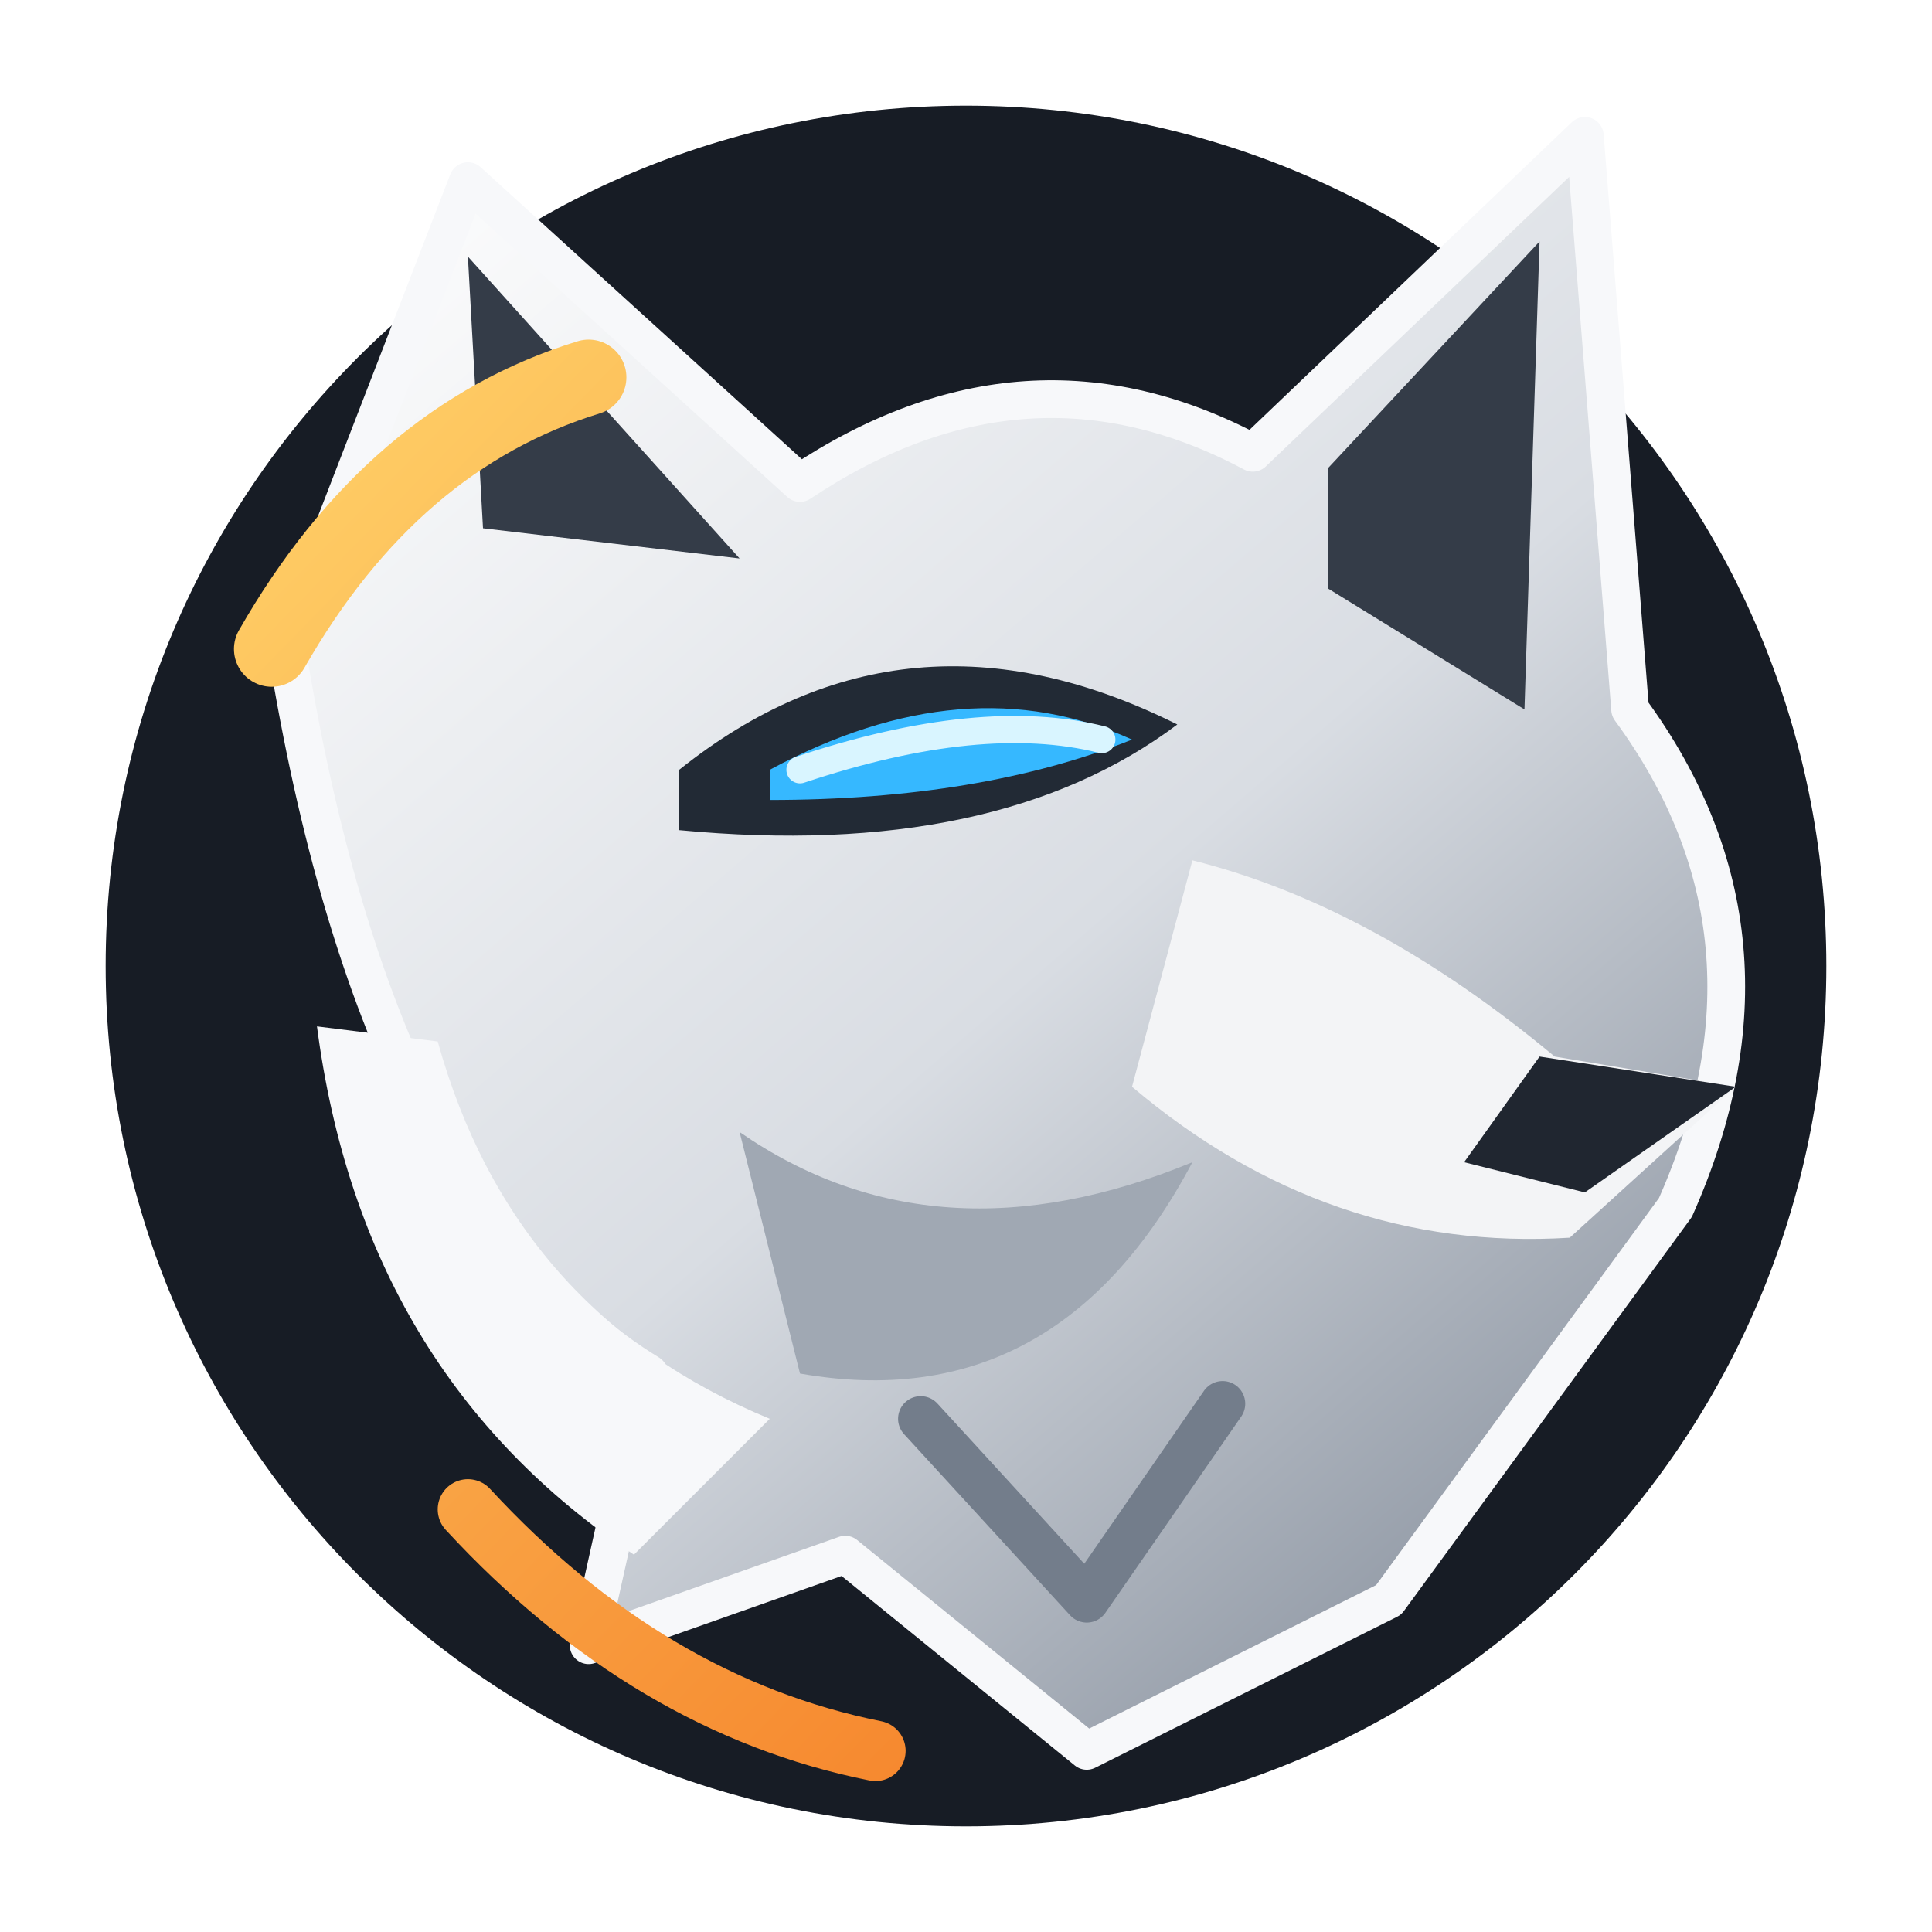
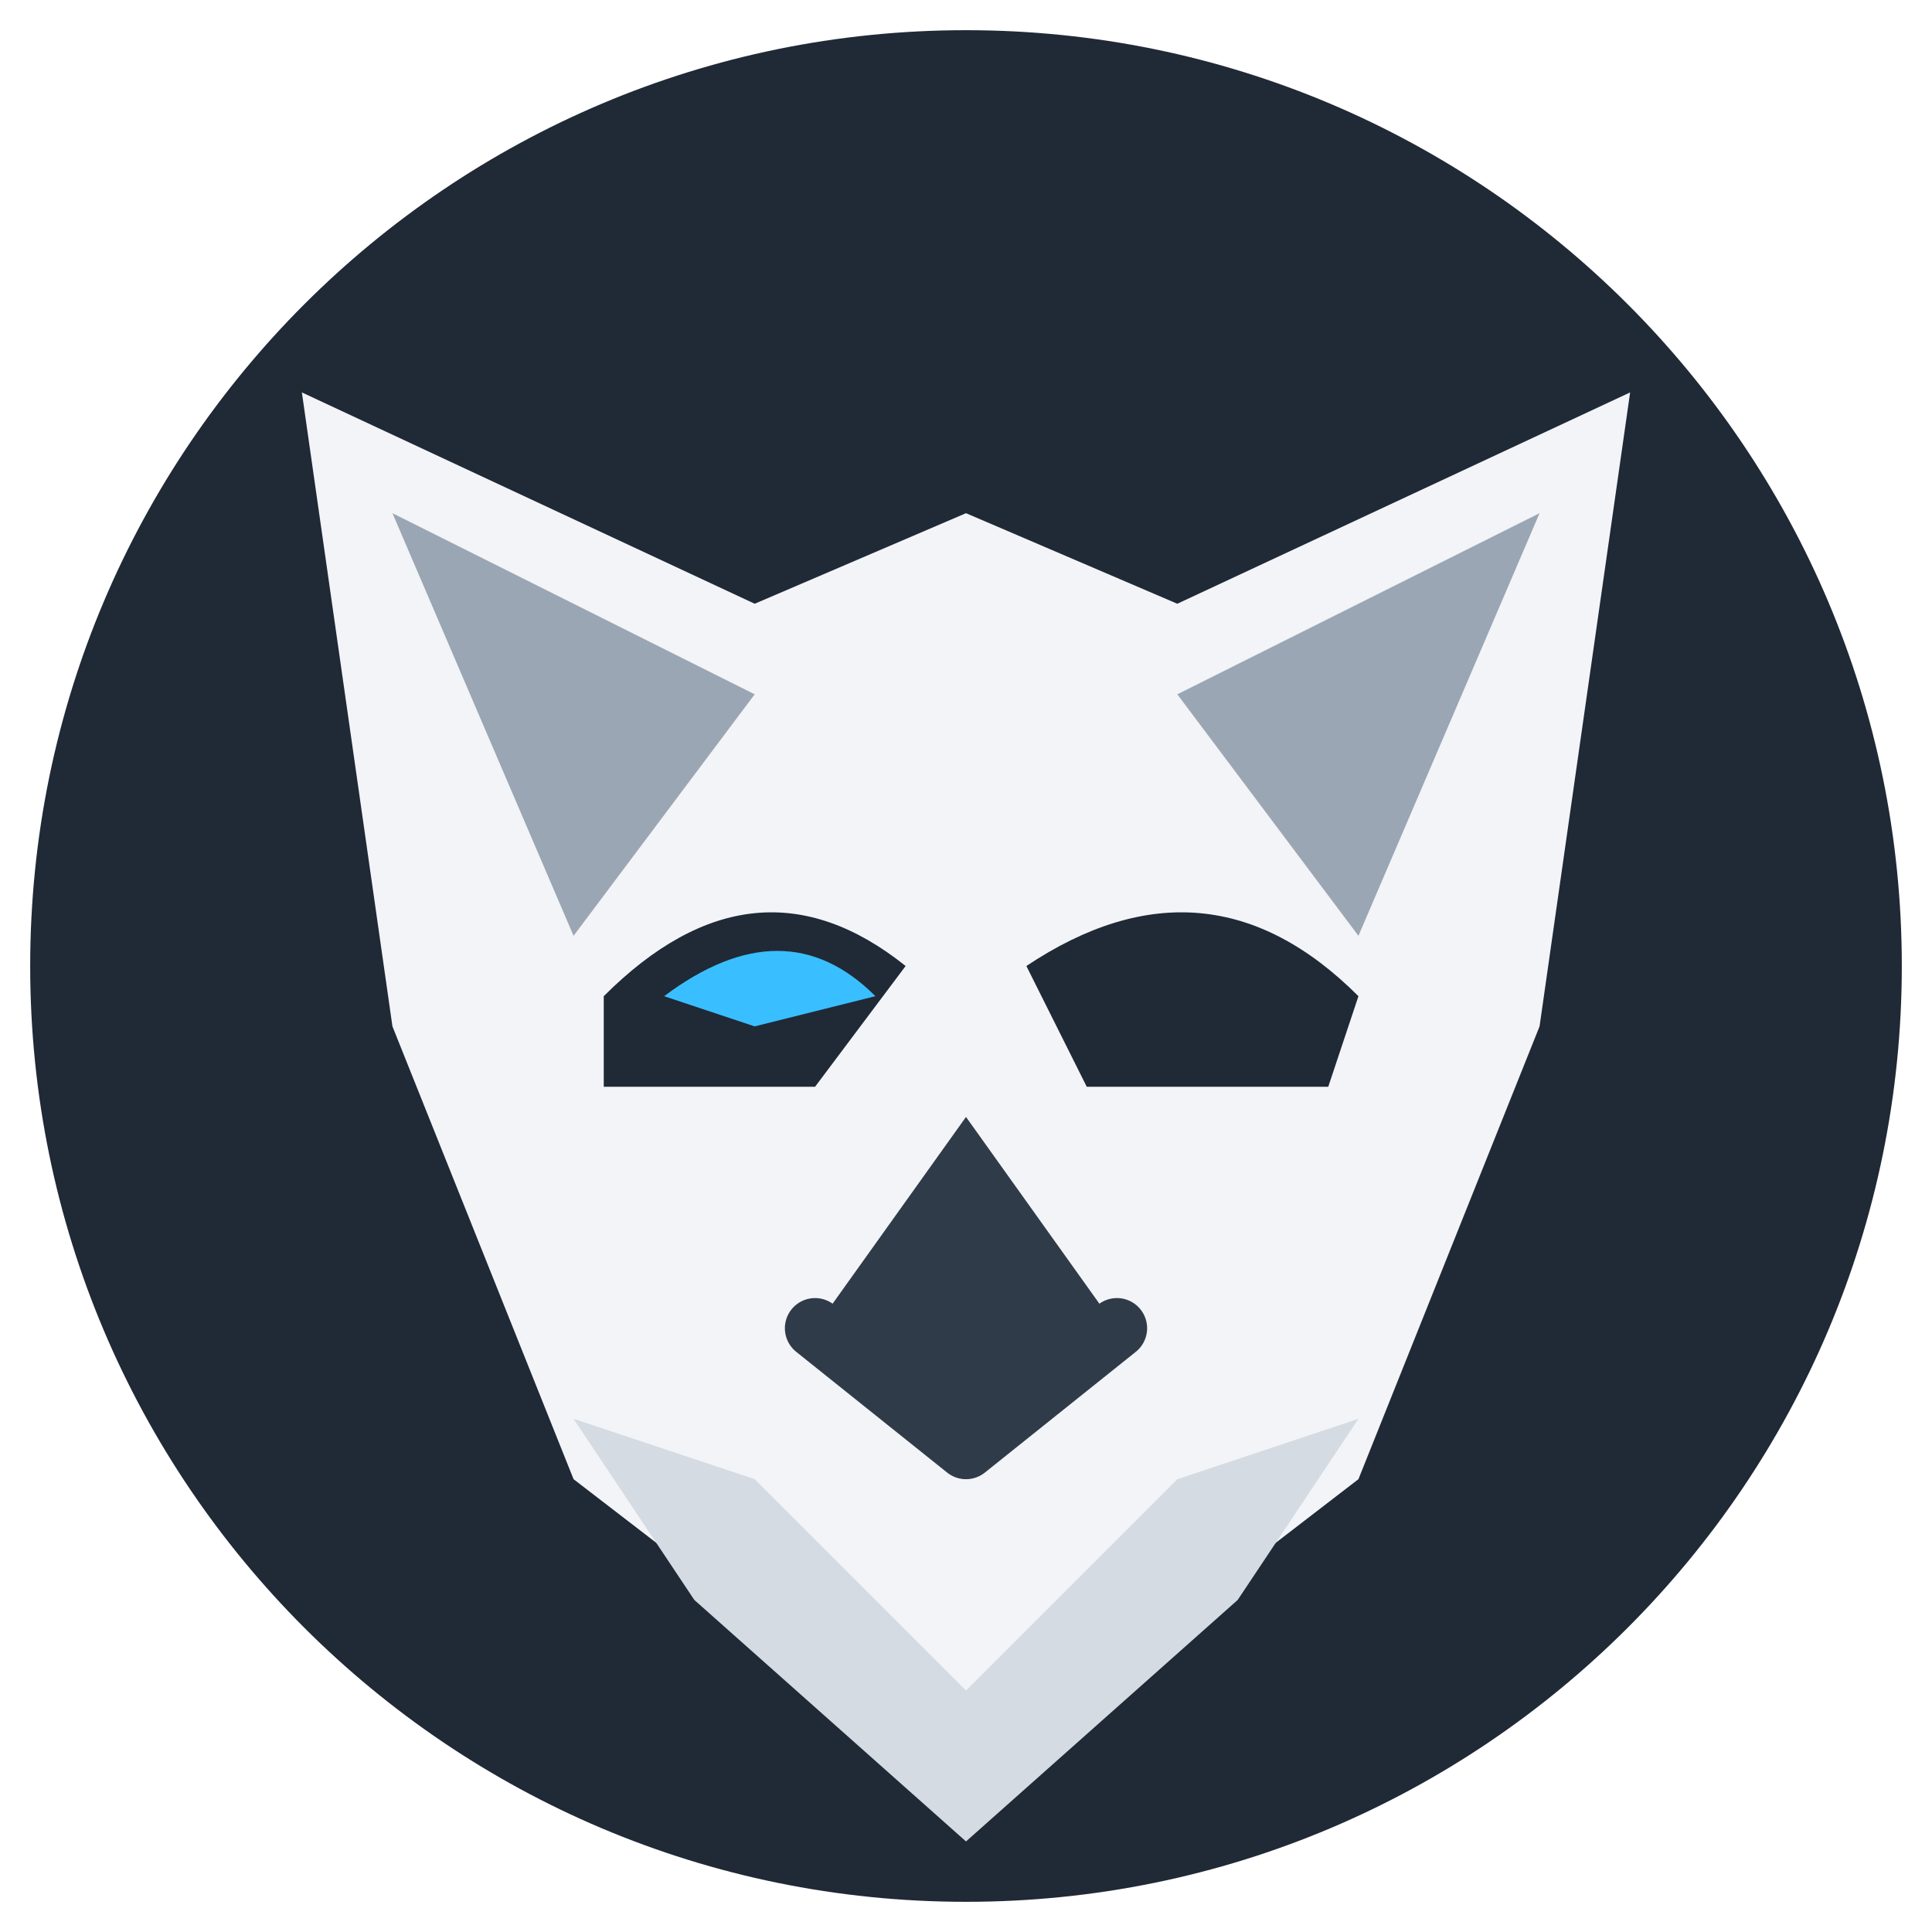
- <svg xmlns="http://www.w3.org/2000/svg" viewBox="0 0 128 128" role="img" aria-labelledby="title">
-   <defs>
-     <linearGradient id="fur" x1="18" y1="12" x2="104" y2="112" gradientUnits="userSpaceOnUse">
-       <stop stop-color="#fff" />
-       <stop offset=".55" stop-color="#d9dde3" />
-       <stop offset="1" stop-color="#858e9b" />
-     </linearGradient>
-     <linearGradient id="ember" x1="18" y1="20" x2="105" y2="105" gradientUnits="userSpaceOnUse">
-       <stop stop-color="#ffd36a" />
-       <stop offset="1" stop-color="#f47721" />
-     </linearGradient>
-   </defs>
-   <circle cx="64" cy="64" r="57" fill="#171c25" />
-   <path d="M19 43 31 12 53 32Q68 22 83 30L105 9 108 47Q119 62 111 80L92 106 72 116 56 103 39 109 43 91Q25 80 19 43Z" fill="url(#fur)" stroke="#f7f8fa" stroke-width="2.5" stroke-linejoin="round" />
-   <path d="m31 17 18 20-17-2Z" fill="#343c48" />
-   <path d="m88 31 14-15-1 31-13-8Z" fill="#343c48" />
-   <path d="M45 51Q60 39 78 48Q66 57 45 55Z" fill="#222a35" />
-   <path d="M51 51Q64 44 75 49Q65 53 51 53Z" fill="#36b8ff" />
-   <path d="M53 51Q65 47 73 49" fill="none" stroke="#d9f5ff" stroke-width="1.8" stroke-linecap="round" />
-   <path d="M79 57Q91 60 103 70L115 72 104 82Q88 83 75 72Z" fill="#f3f4f6" />
-   <path d="m102 70 13 2-10 7-8-2Z" fill="#202630" />
-   <path d="M49 75Q62 84 79 77Q70 94 53 91Z" fill="#a0a8b3" />
-   <path d="M29 69Q34 87 51 94L42 103Q24 91 21 68Z" fill="#f7f8fa" />
-   <path d="M18 43Q26 29 39 25" fill="none" stroke="url(#ember)" stroke-width="5" stroke-linecap="round" />
-   <path d="M31 100Q43 113 58 116" fill="none" stroke="url(#ember)" stroke-width="4" stroke-linecap="round" />
-   <path d="m61 94 11 12 9-13" fill="none" stroke="#737d8b" stroke-width="3" stroke-linecap="round" stroke-linejoin="round" />
+ <svg xmlns="http://www.w3.org/2000/svg" viewBox="0 0 64 64" role="img" aria-label="Odin wolf">
+   <circle cx="32" cy="32" r="31" fill="#202936" />
+   <path d="M10 13 25 20 32 17 39 20 54 13 51 34 45 49 32 59 19 49 13 34Z" fill="#f2f4f7" />
+   <path d="M13 17 25 23 19 31Z" fill="#9ba6b4" />
+   <path d="M51 17 39 23 45 31Z" fill="#9ba6b4" />
+   <path d="M20 33Q25 28 30 32L27 36 20 36Z" fill="#202936" />
+   <path d="M34 32Q40 28 45 33L44 36 36 36Z" fill="#202936" />
+   <path d="M22 33Q26 30 29 33L25 34Z" fill="#39bfff" />
+   <path d="M32 37 27 44 32 48 37 44Z" fill="#303b49" />
+   <path d="M27 44 32 48 37 44" fill="none" stroke="#303b49" stroke-width="2" stroke-linecap="round" stroke-linejoin="round" />
+   <path d="M19 47 25 49 32 56 39 49 45 47 41 53 32 61 23 53Z" fill="#d5dbe3" />
</svg>
